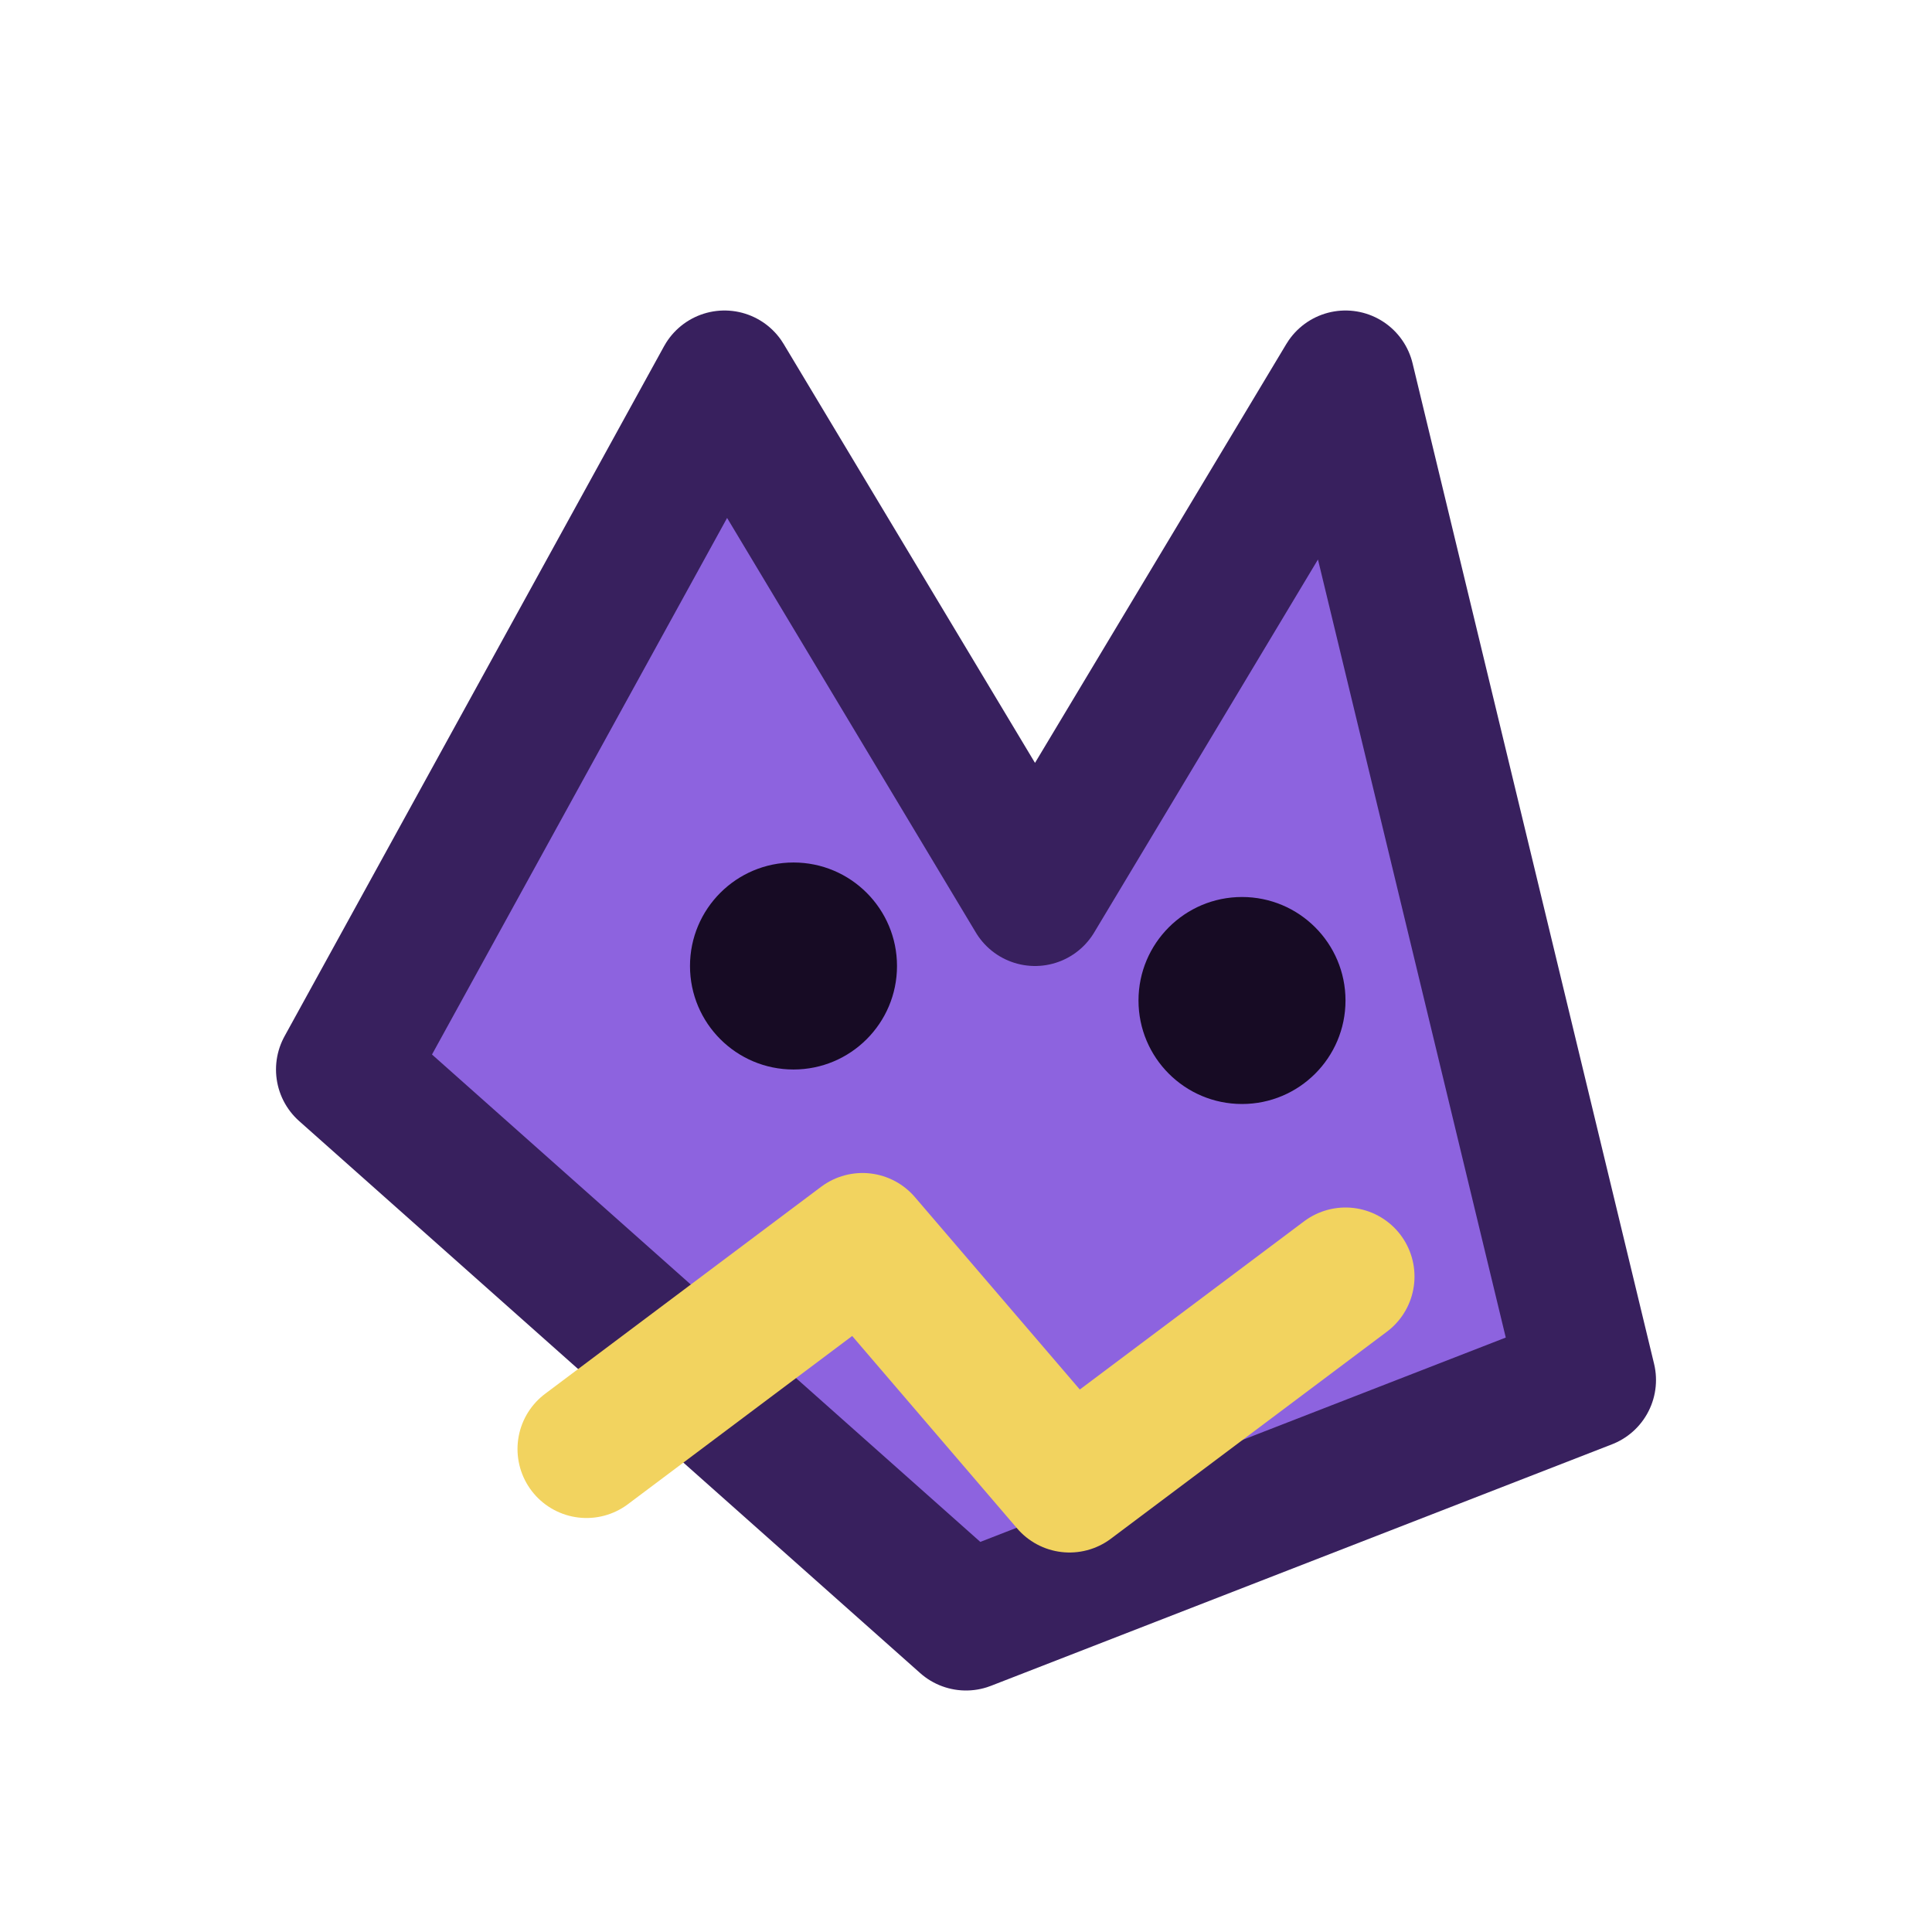
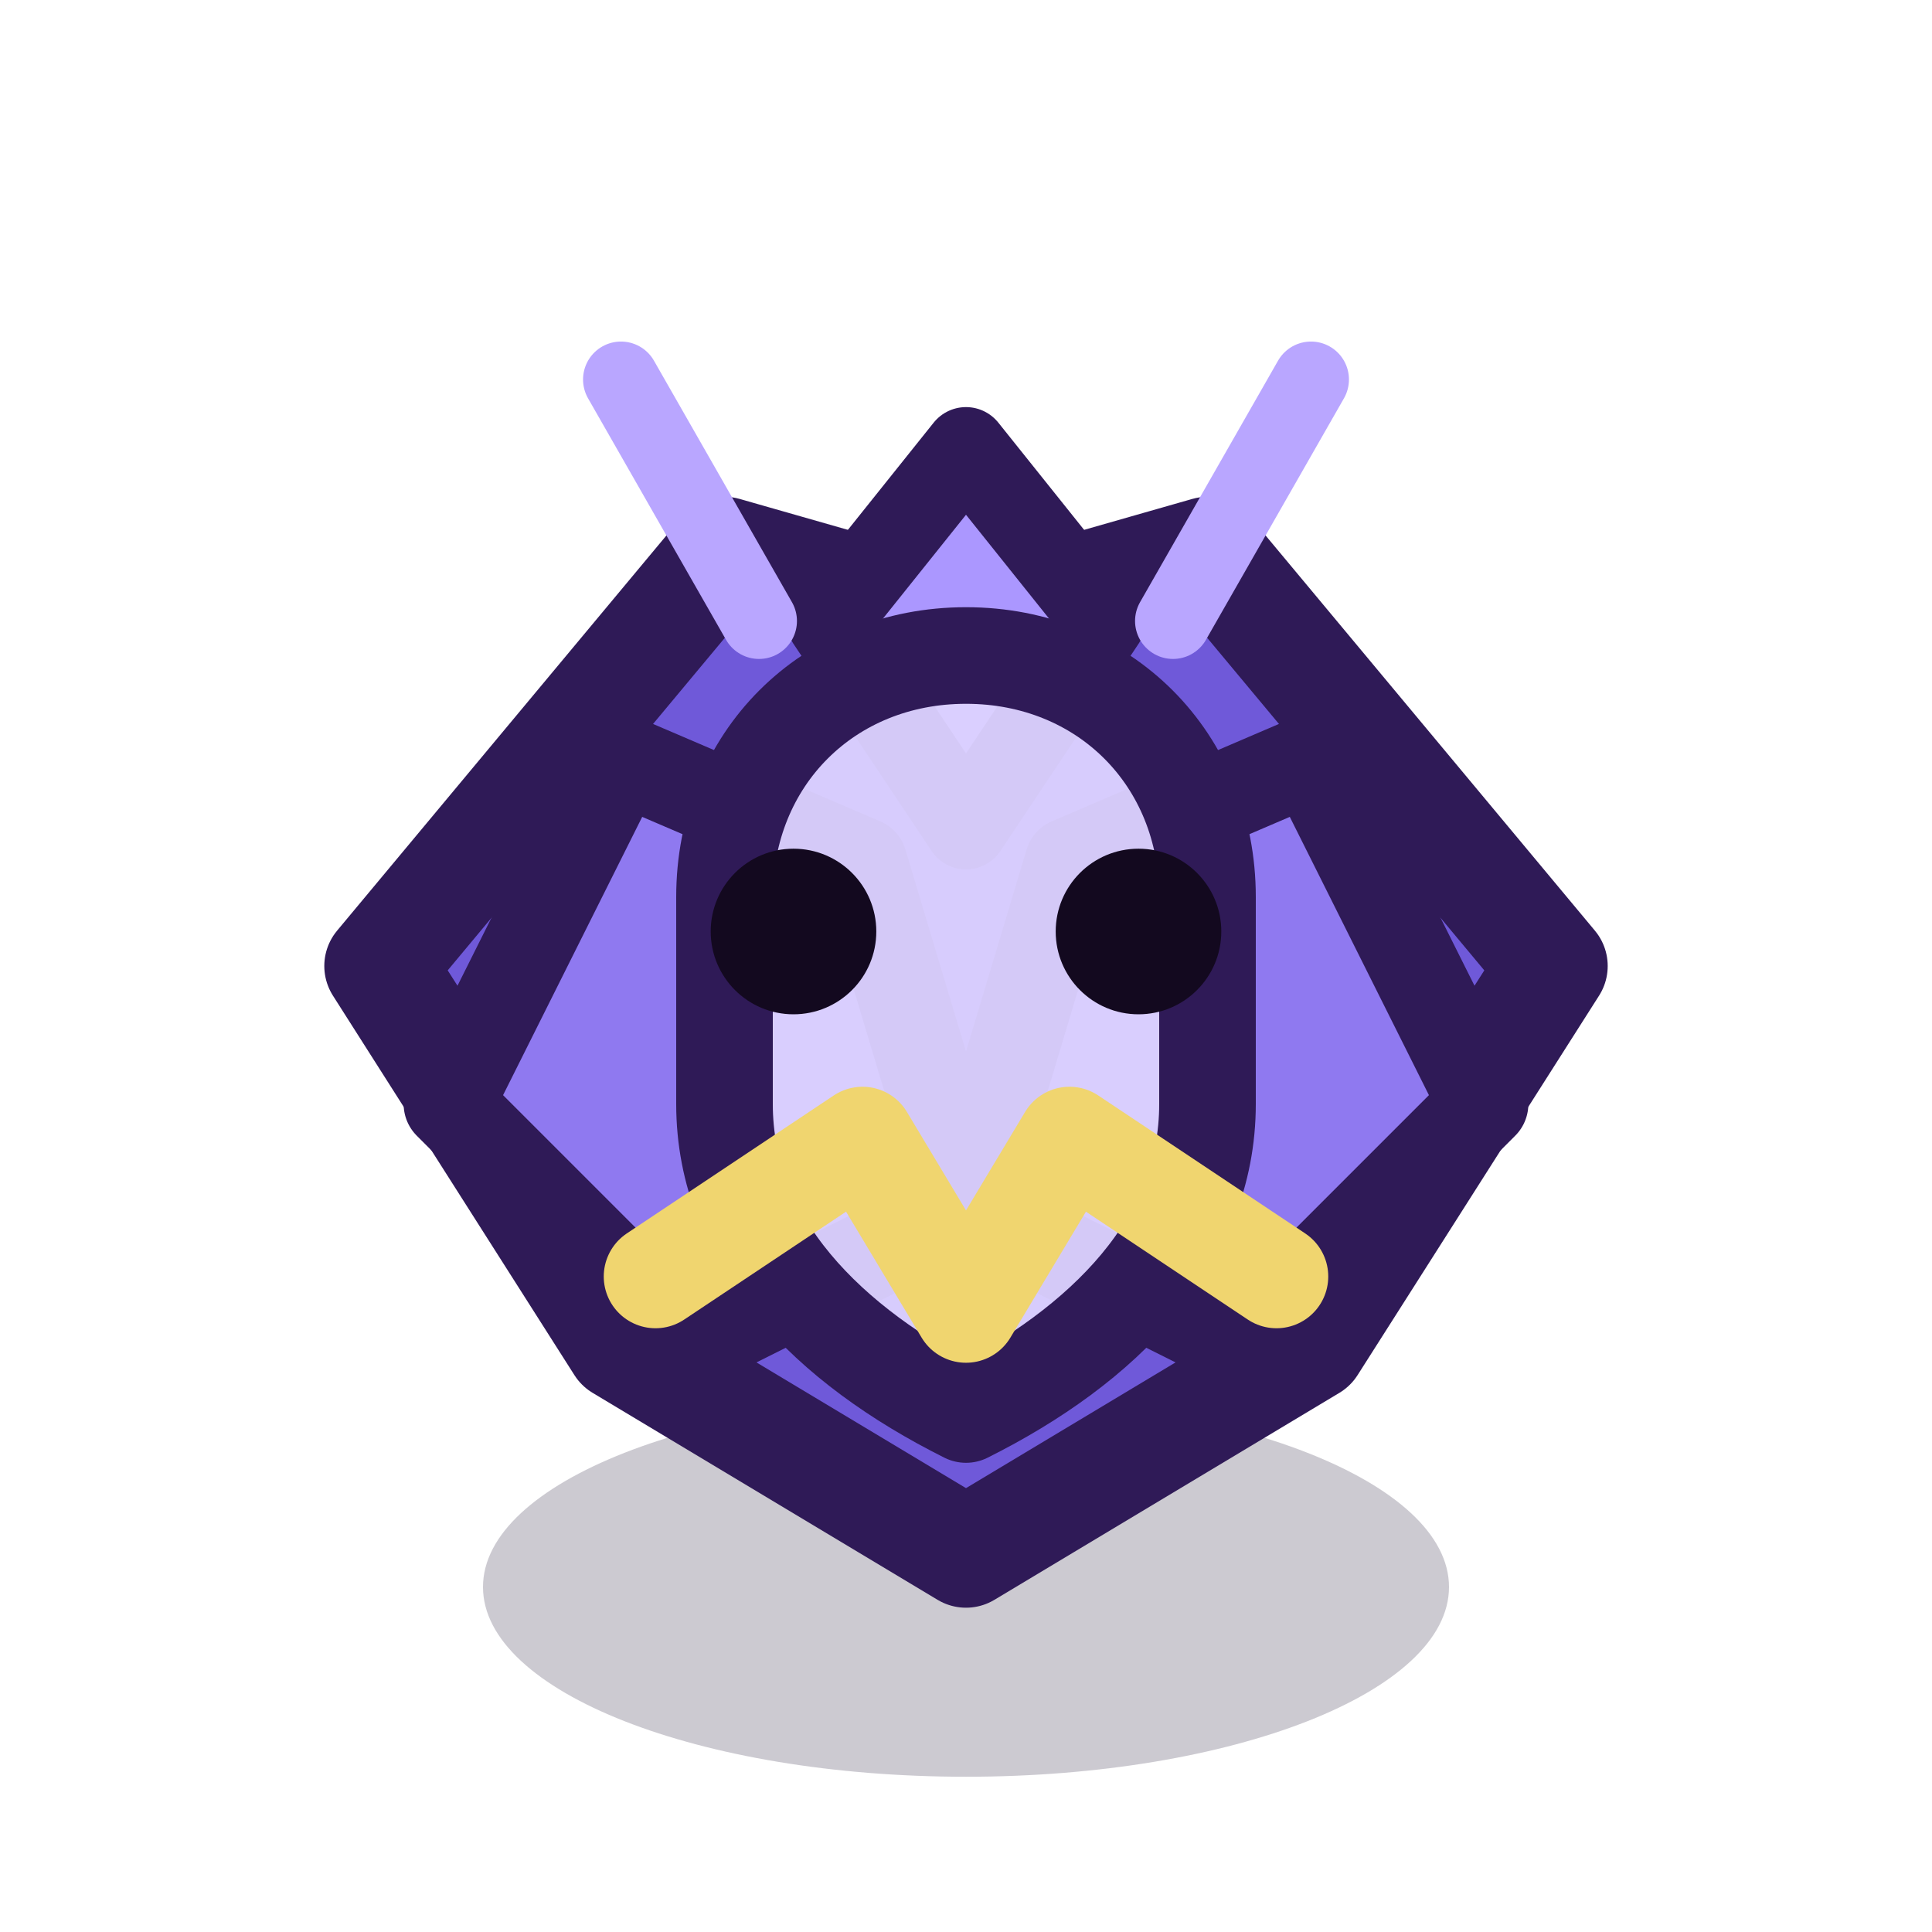
<svg xmlns="http://www.w3.org/2000/svg" width="56" height="56" viewBox="0 0 56 56">
-   <path d="M10 31l11-20 9 15 9-15 7 29-18 7z" fill="#8d63df" stroke="#38205e" stroke-width="4" stroke-linejoin="round" />
-   <circle cx="23" cy="28" r="3" fill="#170b24" />
-   <circle cx="36" cy="29" r="3" fill="#170b24" />
-   <path d="M17 42l8-6 6 7 8-6" fill="none" stroke="#f2d35f" stroke-width="4" stroke-linecap="round" stroke-linejoin="round" />
+   <ellipse cx="28" cy="46" rx="14" ry="5.5" fill="#1b1130" fill-opacity="0.22" />
+   <path d="M11 28l10-12 7 2 7-2 10 12-7 11-10 6-10-6z" fill="#6f59d9" stroke="#2f1a57" stroke-width="3.2" stroke-linejoin="round" />
+   <path d="M28 13l4 5-4 6-4-6z" fill="#ab97ff" stroke="#2f1a57" stroke-width="2.4" stroke-linejoin="round" />
+   <path d="M18 22l7 3 3 10-8 4-7-7zM38 22l-7 3-3 10 8 4 7-7z" fill="#8f79f0" stroke="#2f1a57" stroke-width="2.6" stroke-linejoin="round" />
+   <path d="M28 19c4 0 7 3 7 7v6c0 4-3 7-7 9-4-2-7-5-7-9v-6c0-4 3-7 7-7z" fill="#ddd2ff" stroke="#2f1a57" stroke-width="2.8" stroke-linejoin="round" fill-opacity="0.95" />
+   <circle cx="23" cy="27" r="2.4" fill="#13091f" />
+   <circle cx="33" cy="27" r="2.4" fill="#13091f" />
+   <path d="M19 37l6-4 3 5 3-5 6 4" fill="none" stroke="#f0d56f" stroke-width="3" stroke-linecap="round" stroke-linejoin="round" />
+   <path d="M22 18l-4-7M34 18l4-7" stroke="#b9a6ff" stroke-width="2.2" stroke-linecap="round" />
</svg>
